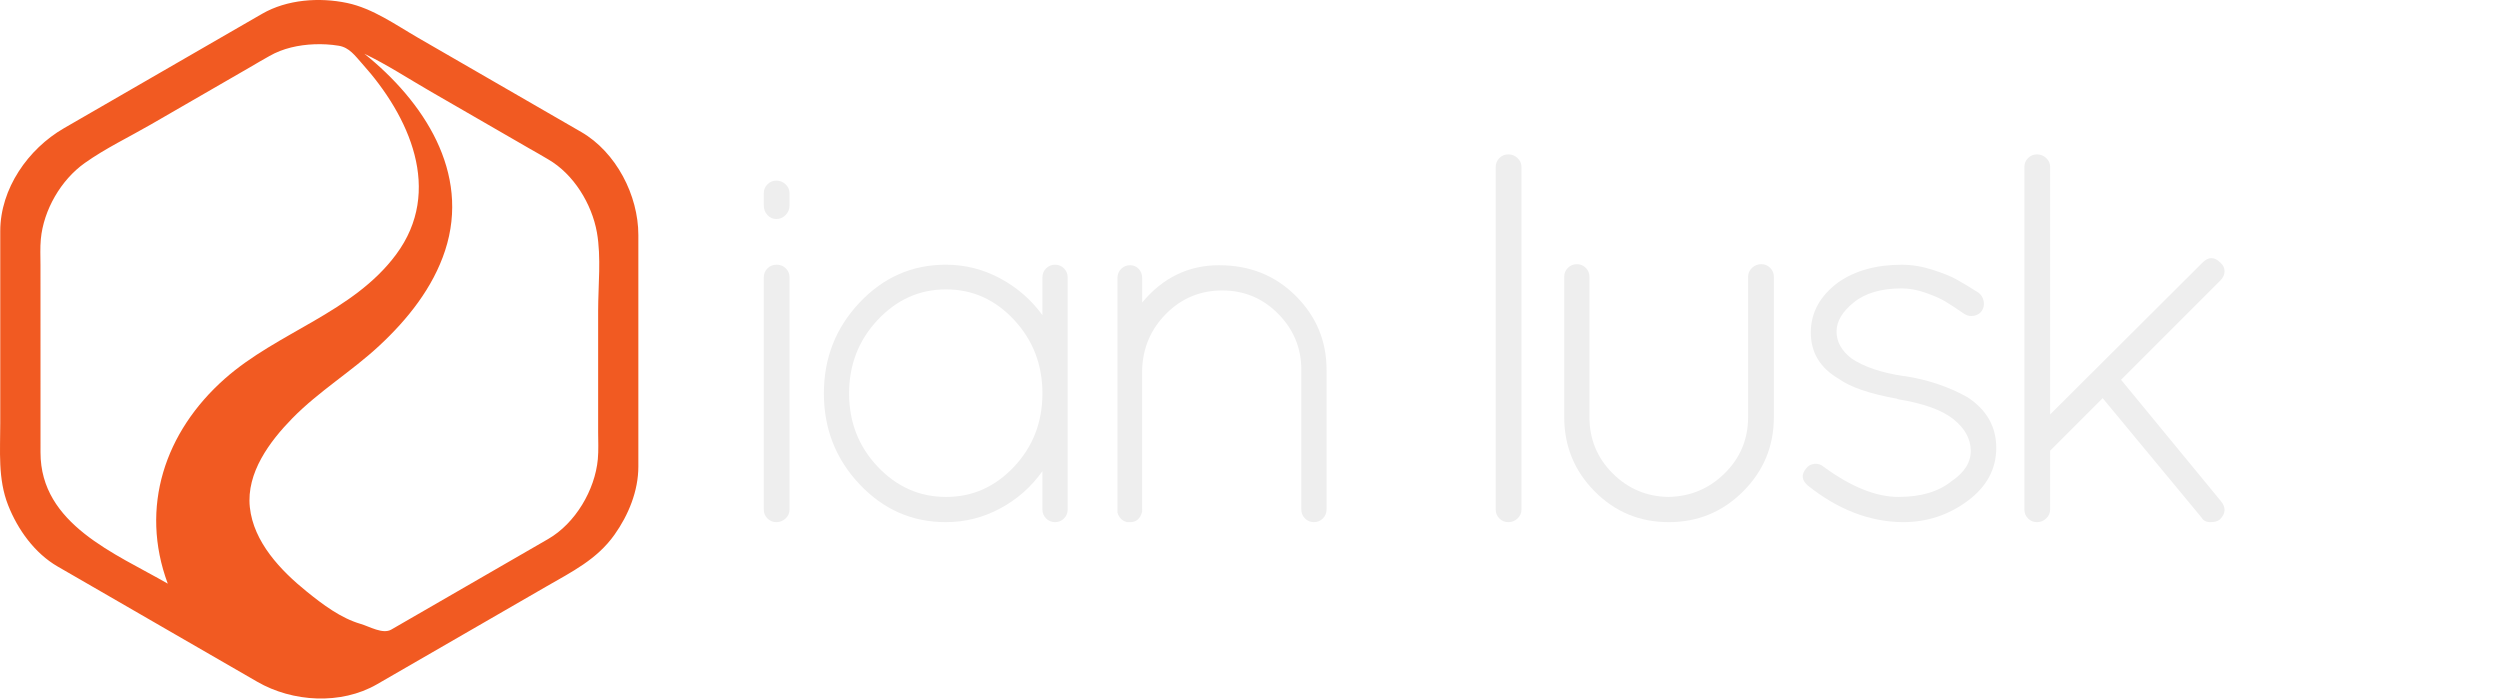
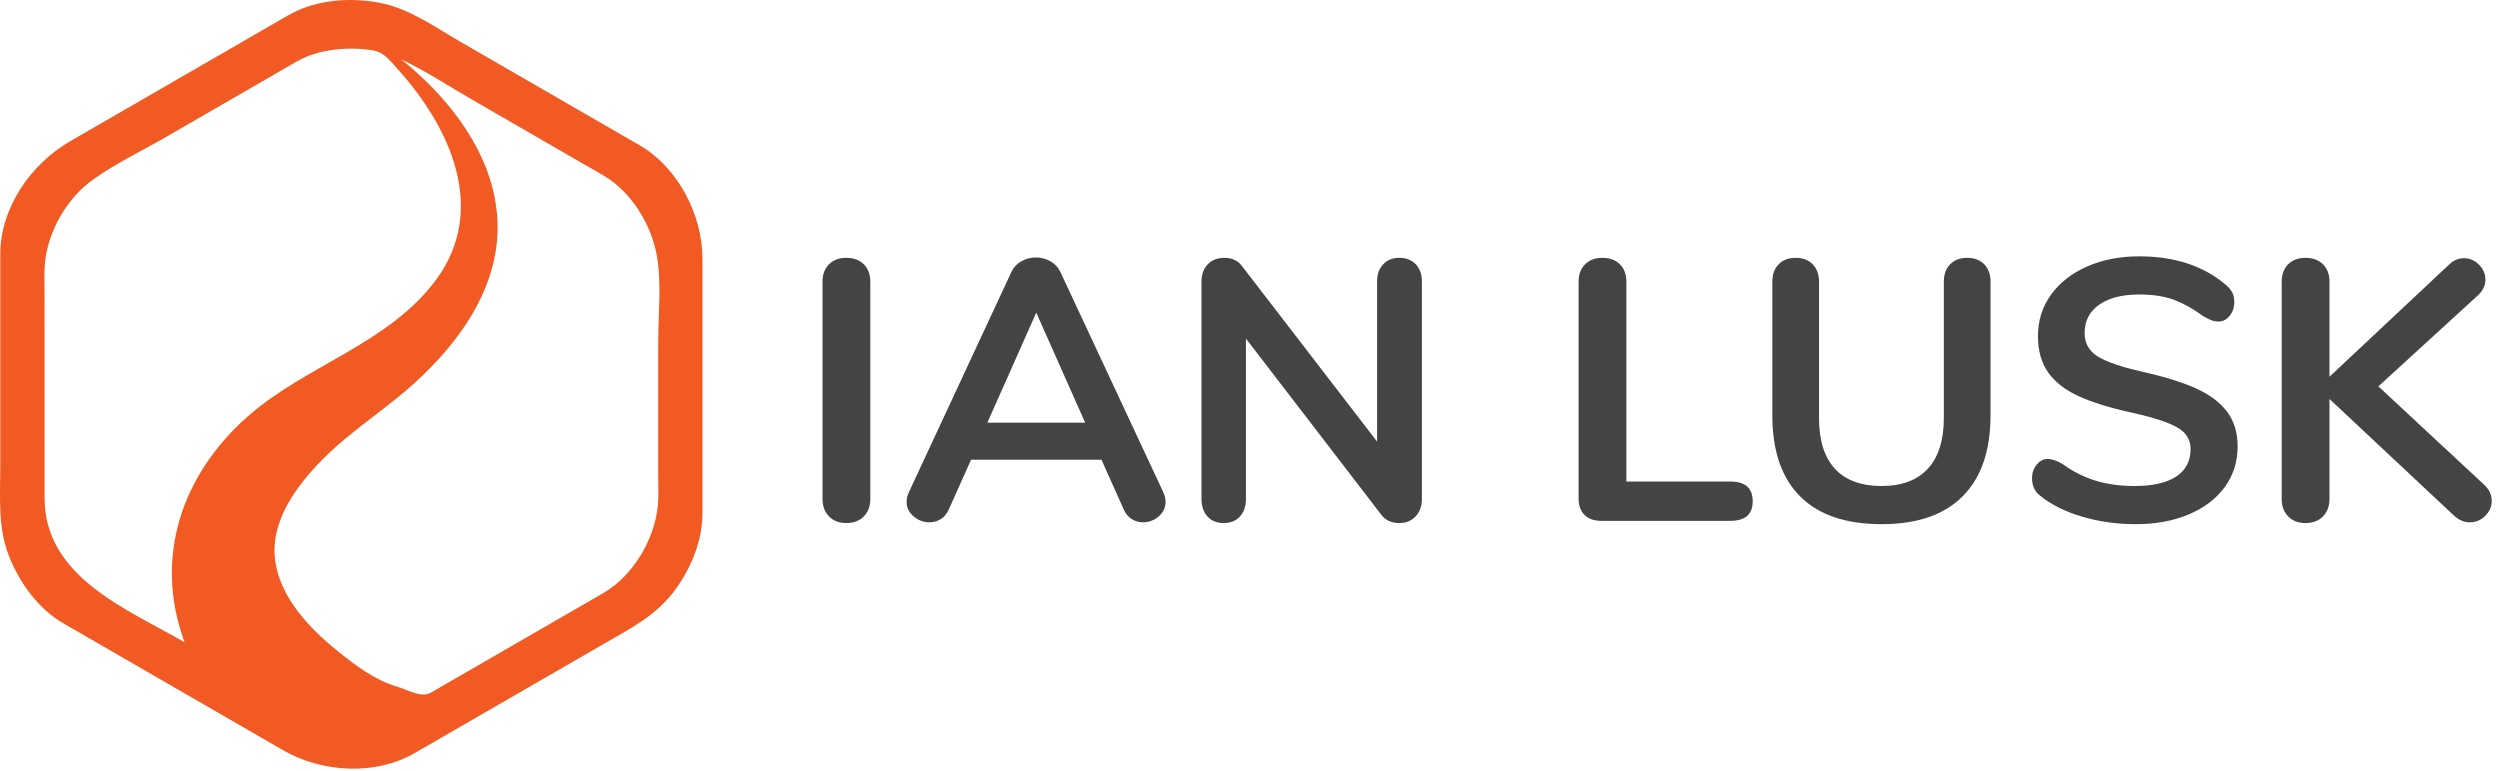
- <svg xmlns="http://www.w3.org/2000/svg" version="1.1" x="0px" y="0px" width="400px" height="112px" viewBox="0 0.001 400 112" overflow="visible" enable-background="new 0 0.001 400 112" xml:space="preserve">
-   <defs>
- </defs>
-   <path fill="#eeeeee" d="M122.206,32.854v-1.933c0-0.562,0.195-1.036,0.588-1.429c0.392-0.394,0.868-0.591,1.428-0.591  c0.561,0,1.051,0.197,1.472,0.591c0.42,0.393,0.63,0.868,0.63,1.429v1.933c0,0.618-0.21,1.137-0.63,1.558  c-0.421,0.42-0.913,0.63-1.472,0.63c-0.561,0-1.037-0.21-1.428-0.63C122.4,33.991,122.206,33.473,122.206,32.854z M122.206,81.525  V44.372c0-0.562,0.195-1.036,0.588-1.431c0.392-0.392,0.883-0.588,1.471-0.588c0.588,0,1.078,0.196,1.471,0.588  c0.392,0.395,0.589,0.87,0.589,1.431v37.152c0,0.562-0.21,1.038-0.63,1.432c-0.421,0.393-0.913,0.588-1.472,0.588  c-0.561,0-1.037-0.195-1.428-0.588C122.4,82.563,122.206,82.087,122.206,81.525z" />
-   <path fill="#eeeeee" d="M167.378,42.941c0.392-0.392,0.868-0.588,1.429-0.588c0.559,0,1.037,0.196,1.43,0.588  c0.39,0.395,0.588,0.87,0.588,1.431v37.152c0,0.562-0.198,1.038-0.588,1.432c-0.394,0.393-0.871,0.588-1.43,0.588  c-0.561,0-1.037-0.195-1.429-0.588c-0.393-0.394-0.589-0.868-0.589-1.432v-6.137c-1.794,2.522-4.049,4.513-6.766,5.969  c-2.719,1.458-5.62,2.188-8.7,2.188c-5.381,0-9.976-2.02-13.787-6.052c-3.812-4.035-5.715-8.884-5.715-14.543  s1.903-10.509,5.715-14.542c3.811-4.035,8.405-6.054,13.787-6.054c3.081,0,5.98,0.729,8.7,2.187  c2.716,1.458,4.972,3.419,6.766,5.885v-6.052C166.79,43.812,166.985,43.335,167.378,42.941z M135.855,62.949  c0,4.596,1.527,8.506,4.582,11.727c3.053,3.224,6.696,4.834,10.927,4.834c4.23,0,7.86-1.61,10.886-4.834  c3.026-3.221,4.539-7.131,4.539-11.727c0-4.597-1.513-8.52-4.539-11.771c-3.026-3.249-6.655-4.875-10.886-4.875  s-7.874,1.626-10.927,4.875C137.382,54.431,135.855,58.354,135.855,62.949z" />
-   <path fill="#eeeeee" d="M182.744,81.86c-0.281,1.123-0.925,1.685-1.933,1.685h-0.505c-0.617-0.168-1.064-0.532-1.345-1.093  c-0.056-0.057-0.083-0.141-0.083-0.252l-0.084-0.168V44.456c0-0.562,0.195-1.037,0.588-1.431c0.392-0.391,0.869-0.588,1.43-0.588  c0.559,0,1.022,0.197,1.386,0.588c0.364,0.395,0.547,0.87,0.547,1.431v3.951c3.306-3.979,7.41-5.971,12.314-5.971  c4.903,0,8.997,1.642,12.274,4.917c3.275,3.278,4.917,7.216,4.917,11.812v22.356c0,0.562-0.198,1.038-0.588,1.432  c-0.394,0.393-0.871,0.588-1.431,0.588c-0.562,0-1.037-0.195-1.43-0.588c-0.394-0.394-0.59-0.868-0.59-1.432V59.168  c0-3.478-1.232-6.46-3.698-8.954c-2.466-2.493-5.451-3.74-8.952-3.74c-3.503,0-6.487,1.233-8.953,3.699  c-2.467,2.466-3.755,5.463-3.867,8.996L182.744,81.86L182.744,81.86z" />
-   <path fill="#eeeeee" d="M239.315,81.525V26.719c0-0.561,0.194-1.037,0.59-1.429c0.39-0.394,0.867-0.589,1.428-0.589  s1.051,0.195,1.471,0.589c0.422,0.392,0.631,0.869,0.631,1.429v54.807c0,0.562-0.209,1.038-0.631,1.432  c-0.42,0.393-0.91,0.588-1.471,0.588s-1.038-0.195-1.428-0.588C239.51,82.563,239.315,82.087,239.315,81.525z" />
-   <path fill="#eeeeee" d="M250.276,66.73V44.288c0-0.562,0.194-1.036,0.588-1.431c0.392-0.392,0.867-0.589,1.43-0.589  c0.561,0,1.036,0.197,1.43,0.589c0.392,0.395,0.588,0.87,0.588,1.431V66.73c0,3.531,1.231,6.529,3.698,8.995  c2.466,2.467,5.438,3.729,8.91,3.783c3.531-0.056,6.542-1.316,9.037-3.783c2.493-2.466,3.739-5.464,3.739-8.995V44.288  c0-0.562,0.211-1.036,0.631-1.431c0.421-0.392,0.91-0.589,1.473-0.589c0.561,0,1.035,0.197,1.428,0.589  c0.394,0.395,0.59,0.87,0.59,1.431V66.73c0,4.652-1.64,8.617-4.918,11.896c-3.277,3.279-7.243,4.918-11.895,4.918  c-4.652,0-8.604-1.64-11.854-4.918S250.276,71.383,250.276,66.73z" />
-   <path fill="#eeeeee" d="M289.218,77.66c-0.952-0.843-1.038-1.736-0.252-2.691c0.337-0.447,0.784-0.698,1.345-0.756  c0.562-0.054,1.064,0.113,1.516,0.505c4.37,3.194,8.35,4.792,11.937,4.792c3.585,0,6.416-0.841,8.49-2.522  c2.072-1.398,3.096-3.037,3.068-4.917c-0.028-1.878-0.954-3.544-2.773-5.002c-1.823-1.456-4.778-2.521-8.87-3.192l-0.168-0.084  c-4.369-0.783-7.479-1.853-9.329-3.195c-2.972-1.735-4.454-4.202-4.454-7.396c0-3.194,1.482-5.886,4.454-8.07  c2.689-1.85,6.052-2.773,10.089-2.773c1.625,0,3.264,0.268,4.915,0.799c1.652,0.533,2.913,1.037,3.783,1.514  c0.868,0.477,2.061,1.19,3.572,2.144c0.447,0.336,0.727,0.786,0.84,1.347c0.112,0.561,0.027,1.064-0.252,1.513  c-0.281,0.45-0.701,0.729-1.261,0.84c-0.562,0.113-1.065,0.029-1.516-0.251c-1.398-0.952-2.449-1.639-3.149-2.06  c-0.701-0.421-1.725-0.868-3.068-1.347c-1.345-0.476-2.635-0.714-3.864-0.714c-3.252,0-5.804,0.743-7.65,2.229  c-1.85,1.484-2.773,3.041-2.773,4.666c0,1.626,0.783,3.055,2.354,4.286c1.962,1.347,4.764,2.299,8.405,2.856h0.168  c3.645,0.562,6.979,1.682,10.005,3.362c3.082,2.019,4.622,4.723,4.622,8.11c0,3.393-1.526,6.223-4.58,8.49  c-3.057,2.271-6.517,3.404-10.383,3.404C299.11,83.488,294.039,81.525,289.218,77.66z" />
-   <path fill="#eeeeee" d="M323.903,81.525V26.719c0-0.561,0.192-1.037,0.588-1.429c0.392-0.394,0.869-0.589,1.43-0.589  s1.051,0.195,1.471,0.589c0.42,0.392,0.631,0.869,0.631,1.429v39.592l24.379-24.293c0.951-0.952,1.903-0.952,2.856,0  c0.447,0.394,0.672,0.854,0.672,1.388s-0.225,1.022-0.672,1.472L339.37,60.765l15.971,19.416c0.841,1.01,0.785,1.991-0.167,2.943  c-0.337,0.279-0.841,0.42-1.514,0.42c-0.672,0-1.148-0.252-1.431-0.757l-15.804-19.082l-8.405,8.405v9.414  c0,0.562-0.211,1.038-0.631,1.432c-0.42,0.393-0.91,0.588-1.471,0.588s-1.038-0.195-1.43-0.588  C324.096,82.563,323.903,82.087,323.903,81.525z" />
-   <path fill="#F15A22" d="M92.993,21.118c-8.684-5.017-17.372-10.03-26.056-15.045c-3.595-2.074-7.284-4.732-11.403-5.597  c-4.438-0.931-9.601-0.57-13.589,1.73c-0.979,0.562-1.954,1.126-2.928,1.688C29.418,9.438,19.82,14.979,10.224,20.521  C4.504,23.824,0.042,30.183,0.042,36.978c0,3.873,0,7.745,0,11.617c0,6.37,0,12.739,0,19.108c0,4.42-0.4,8.922,1.255,13.122  c1.536,3.905,4.25,7.695,7.933,9.821c1.105,0.641,2.215,1.276,3.32,1.915c5.207,3.007,10.413,6.014,15.619,9.021  c4.331,2.499,8.66,5.002,12.993,7.501c5.647,3.261,13.388,3.73,19.151,0.405c9.035-5.215,18.064-10.43,27.099-15.645  c4.071-2.352,8.09-4.316,10.904-8.284c2.24-3.152,3.82-7.007,3.82-10.917c0-1.422,0-2.846,0-4.271c0-10.92,0-21.844,0-32.766  C102.136,31.259,98.584,24.346,92.993,21.118C92.993,21.118,98.023,24.021,92.993,21.118z M6.482,72.4  C6.479,62.392,6.479,52.383,6.476,42.376c0-1.357-0.072-2.748,0.055-4.103c0.43-4.662,3.22-9.495,7.044-12.199  c3.299-2.338,7.08-4.146,10.576-6.163c5.294-3.058,10.587-6.114,15.884-9.171c1.019-0.591,2.03-1.206,3.067-1.771  c2.161-1.248,4.708-1.784,7.182-1.883C51.59,7.035,52.9,7.107,54.19,7.318c1.711,0.279,2.606,1.59,3.733,2.845  c7.568,8.412,13.025,20.352,5.455,30.553c-6.909,9.312-18.93,12.379-27.415,19.883c-9.568,8.463-13.661,20.548-9.121,32.786  C18.489,88.56,6.476,83.918,6.482,72.4C6.482,72.4,6.476,77.474,6.482,72.4z M87.709,86.241c-8.367,4.833-16.735,9.66-25.104,14.493  c-1.356,0.785-3.493-0.496-4.901-0.907c-3.194-0.933-6.058-3.102-8.614-5.165c-4.169-3.364-8.533-7.935-9.118-13.52  c-0.574-5.493,3.183-10.521,6.811-14.225c4.25-4.336,9.478-7.486,13.912-11.611c4.529-4.21,8.576-9.273,10.521-15.221  c4.091-12.514-3.466-23.897-12.918-31.485c3.602,1.727,7.007,3.96,10.46,5.956c5.294,3.057,10.59,6.114,15.884,9.171  c1.023,0.589,2.06,1.156,3.067,1.771c4.071,2.352,6.985,7.122,7.797,11.688c0.709,4.032,0.196,8.502,0.196,12.567  c0,6.454,0,12.908,0,19.361c0,1.438,0.083,2.912-0.048,4.35C95.198,78.413,92.05,83.735,87.709,86.241  C87.709,86.241,92.108,83.704,87.709,86.241z" />
+ <svg xmlns="http://www.w3.org/2000/svg" version="1.1" id="Layer_1" x="0px" y="0px" width="363.5px" height="112px" viewBox="0 0 363.5 112" enable-background="new 0 0 363.5 112" xml:space="preserve">
+   <path fill="#F15A22" d="M92.993,21.118c-8.684-5.017-17.372-10.03-26.056-15.045c-3.595-2.074-7.284-4.732-11.403-5.597  c-4.438-0.931-9.601-0.57-13.589,1.73c-0.979,0.562-1.954,1.126-2.928,1.688C29.418,9.438,19.82,14.979,10.224,20.521  c-5.72,3.303-10.182,9.662-10.182,16.457c0,3.873,0,7.745,0,11.617c0,6.37,0,12.739,0,19.108c0,4.42-0.4,8.922,1.255,13.122  c1.536,3.905,4.25,7.694,7.933,9.821c1.105,0.641,2.215,1.275,3.32,1.914c5.207,3.008,10.413,6.015,15.619,9.021  c4.331,2.499,8.66,5.002,12.993,7.501c5.647,3.261,13.388,3.729,19.151,0.405c9.035-5.215,18.064-10.43,27.099-15.646  c4.071-2.352,8.09-4.315,10.904-8.284c2.24-3.151,3.82-7.007,3.82-10.916c0-1.422,0-2.847,0-4.271c0-10.92,0-21.844,0-32.766  C102.136,31.259,98.584,24.346,92.993,21.118C92.993,21.118,98.023,24.021,92.993,21.118z M6.482,72.4  C6.479,62.393,6.479,52.383,6.476,42.376c0-1.357-0.072-2.748,0.055-4.103c0.43-4.662,3.22-9.495,7.044-12.199  c3.299-2.338,7.08-4.146,10.576-6.163c5.294-3.058,10.587-6.114,15.884-9.171c1.019-0.591,2.03-1.206,3.067-1.771  c2.161-1.248,4.708-1.784,7.182-1.883C51.59,7.035,52.9,7.107,54.19,7.318c1.711,0.279,2.606,1.59,3.733,2.845  c7.568,8.412,13.025,20.352,5.455,30.553c-6.909,9.312-18.93,12.379-27.415,19.884c-9.568,8.463-13.661,20.547-9.121,32.785  C18.489,88.561,6.476,83.918,6.482,72.4C6.482,72.4,6.476,77.475,6.482,72.4z M87.709,86.241  c-8.367,4.833-16.735,9.659-25.104,14.493c-1.356,0.785-3.493-0.496-4.901-0.907c-3.194-0.933-6.058-3.103-8.614-5.165  c-4.169-3.364-8.533-7.936-9.118-13.52c-0.574-5.494,3.183-10.521,6.811-14.226c4.25-4.336,9.478-7.485,13.912-11.611  c4.529-4.21,8.576-9.273,10.521-15.221C75.307,27.571,67.75,16.188,58.298,8.6c3.602,1.727,7.007,3.96,10.46,5.956  c5.294,3.057,10.59,6.114,15.884,9.171c1.023,0.589,2.06,1.156,3.067,1.771c4.071,2.352,6.985,7.122,7.797,11.688  c0.709,4.032,0.196,8.502,0.196,12.567c0,6.454,0,12.908,0,19.361c0,1.438,0.083,2.911-0.048,4.35  C95.198,78.413,92.05,83.734,87.709,86.241C87.709,86.241,92.108,83.704,87.709,86.241z" />
+   <g>
+     <path fill="#444444" d="M120.537,75.084c-0.628-0.646-0.942-1.49-0.942-2.531V40.935c0-1.041,0.314-1.876,0.942-2.505   c0.628-0.628,1.463-0.942,2.505-0.942c1.077,0,1.93,0.314,2.558,0.942c0.628,0.629,0.943,1.464,0.943,2.505v31.618   c0,1.041-0.315,1.885-0.943,2.531c-0.628,0.646-1.481,0.969-2.558,0.969C122,76.053,121.165,75.73,120.537,75.084z" />
+     <path fill="#444444" d="M169.472,72.982c0,0.826-0.333,1.527-0.997,2.102c-0.665,0.574-1.427,0.861-2.289,0.861   c-0.575,0-1.114-0.152-1.616-0.457c-0.503-0.305-0.898-0.781-1.185-1.428l-3.232-7.219h-18.96l-3.232,7.219   c-0.288,0.646-0.682,1.123-1.185,1.428c-0.503,0.305-1.06,0.457-1.67,0.457c-0.827,0-1.581-0.287-2.262-0.861   c-0.683-0.574-1.023-1.275-1.023-2.102c0-0.465,0.107-0.934,0.323-1.4l14.866-31.94c0.323-0.718,0.816-1.266,1.481-1.643   c0.664-0.377,1.374-0.566,2.128-0.566c0.754,0,1.462,0.188,2.127,0.566c0.664,0.377,1.158,0.925,1.481,1.643l14.92,31.94   C169.364,72.049,169.472,72.518,169.472,72.982z M143.563,61.457h14.22l-7.11-15.998L143.563,61.457z" />
+     <path fill="#444444" d="M205.855,38.43c0.592,0.629,0.889,1.464,0.889,2.505v31.618c0,1.041-0.305,1.885-0.916,2.531   s-1.4,0.969-2.369,0.969c-1.15,0-2.029-0.412-2.641-1.238l-19.659-25.585v23.323c0,1.041-0.288,1.885-0.862,2.531   c-0.575,0.646-1.365,0.969-2.37,0.969c-1.005,0-1.796-0.322-2.37-0.969c-0.575-0.646-0.862-1.49-0.862-2.531V40.935   c0-1.041,0.305-1.876,0.916-2.505c0.61-0.628,1.418-0.942,2.424-0.942c1.113,0,1.975,0.413,2.585,1.239l19.606,25.477V40.935   c0-1.041,0.297-1.876,0.889-2.505c0.594-0.628,1.373-0.942,2.344-0.942C204.463,37.487,205.264,37.802,205.855,38.43z" />
+     <path fill="#444444" d="M230.389,74.869c-0.574-0.574-0.861-1.365-0.861-2.371V40.935c0-1.041,0.313-1.876,0.942-2.505   c0.628-0.628,1.463-0.942,2.505-0.942c1.077,0,1.93,0.314,2.559,0.942c0.628,0.629,0.942,1.464,0.942,2.505V70.02h15.136   c2.154,0,3.231,0.953,3.231,2.855c0,1.904-1.077,2.855-3.231,2.855h-18.799C231.771,75.73,230.963,75.443,230.389,74.869z" />
+     <path fill="#444444" d="M261.737,72.176c-2.693-2.693-4.04-6.625-4.04-11.797V40.935c0-1.041,0.305-1.876,0.916-2.505   c0.61-0.628,1.436-0.942,2.478-0.942c1.041,0,1.867,0.314,2.478,0.942c0.61,0.629,0.916,1.464,0.916,2.505v19.821   c0,3.268,0.771,5.736,2.316,7.406c1.543,1.67,3.806,2.504,6.786,2.504c2.944,0,5.188-0.842,6.733-2.531   c1.543-1.688,2.315-4.146,2.315-7.379V40.935c0-1.041,0.305-1.876,0.916-2.505c0.61-0.628,1.436-0.942,2.478-0.942   c1.041,0,1.867,0.314,2.478,0.942c0.61,0.629,0.916,1.464,0.916,2.505v19.444c0,5.135-1.347,9.059-4.04,11.77   c-2.692,2.711-6.625,4.066-11.796,4.066C268.38,76.215,264.431,74.869,261.737,72.176z" />
+     <path fill="#444444" d="M302.7,75.111c-2.46-0.736-4.463-1.732-6.006-2.99c-0.826-0.609-1.239-1.473-1.239-2.586   c0-0.754,0.224-1.408,0.674-1.965c0.448-0.557,0.978-0.836,1.589-0.836c0.646,0,1.382,0.252,2.208,0.754   c1.544,1.113,3.159,1.922,4.848,2.424c1.688,0.504,3.555,0.754,5.602,0.754c2.621,0,4.633-0.457,6.033-1.373   s2.101-2.252,2.101-4.012c0-1.365-0.655-2.416-1.966-3.152c-1.312-0.734-3.493-1.445-6.545-2.127   c-3.16-0.682-5.728-1.473-7.702-2.369c-1.976-0.898-3.466-2.047-4.471-3.448c-1.006-1.4-1.508-3.178-1.508-5.333   c0-2.226,0.628-4.219,1.885-5.979c1.257-1.759,3.007-3.132,5.252-4.121c2.243-0.987,4.767-1.481,7.567-1.481   c5.135,0,9.318,1.365,12.551,4.094c0.466,0.396,0.798,0.781,0.996,1.158c0.197,0.377,0.296,0.854,0.296,1.427   c0,0.754-0.225,1.41-0.673,1.966c-0.449,0.558-0.979,0.835-1.589,0.835c-0.359,0-0.692-0.054-0.997-0.162   c-0.305-0.107-0.709-0.305-1.212-0.592c-1.473-1.077-2.899-1.876-4.281-2.397c-1.383-0.52-3.08-0.781-5.091-0.781   c-2.442,0-4.372,0.494-5.79,1.481c-1.419,0.988-2.128,2.362-2.128,4.121c0,1.473,0.628,2.604,1.886,3.394   c1.257,0.79,3.394,1.526,6.409,2.208c3.196,0.719,5.791,1.518,7.783,2.397c1.993,0.88,3.52,2.001,4.579,3.367   c1.059,1.365,1.589,3.07,1.589,5.117c0,2.227-0.62,4.191-1.858,5.896c-1.239,1.707-2.981,3.035-5.225,3.986   c-2.245,0.951-4.821,1.428-7.729,1.428C307.771,76.215,305.159,75.846,302.7,75.111z" />
+     <path fill="#444444" d="M362.298,72.822c0,0.826-0.314,1.553-0.942,2.18c-0.629,0.629-1.373,0.943-2.235,0.943   c-0.898,0-1.724-0.377-2.478-1.131L338.706,58.01v14.543c0,1.041-0.314,1.885-0.942,2.531c-0.629,0.646-1.481,0.969-2.559,0.969   c-1.042,0-1.877-0.322-2.505-0.969c-0.629-0.646-0.942-1.49-0.942-2.531V40.935c0-1.041,0.313-1.876,0.942-2.505   c0.628-0.628,1.463-0.942,2.505-0.942c1.077,0,1.93,0.314,2.559,0.942c0.628,0.629,0.942,1.464,0.942,2.505v13.842l17.344-16.266   c0.646-0.646,1.382-0.97,2.209-0.97c0.825,0,1.553,0.315,2.181,0.942c0.628,0.629,0.943,1.356,0.943,2.182   c0,0.827-0.359,1.581-1.078,2.262l-14.488,13.25l15.404,14.329C361.938,71.188,362.298,71.959,362.298,72.822z" />
+   </g>
</svg>
